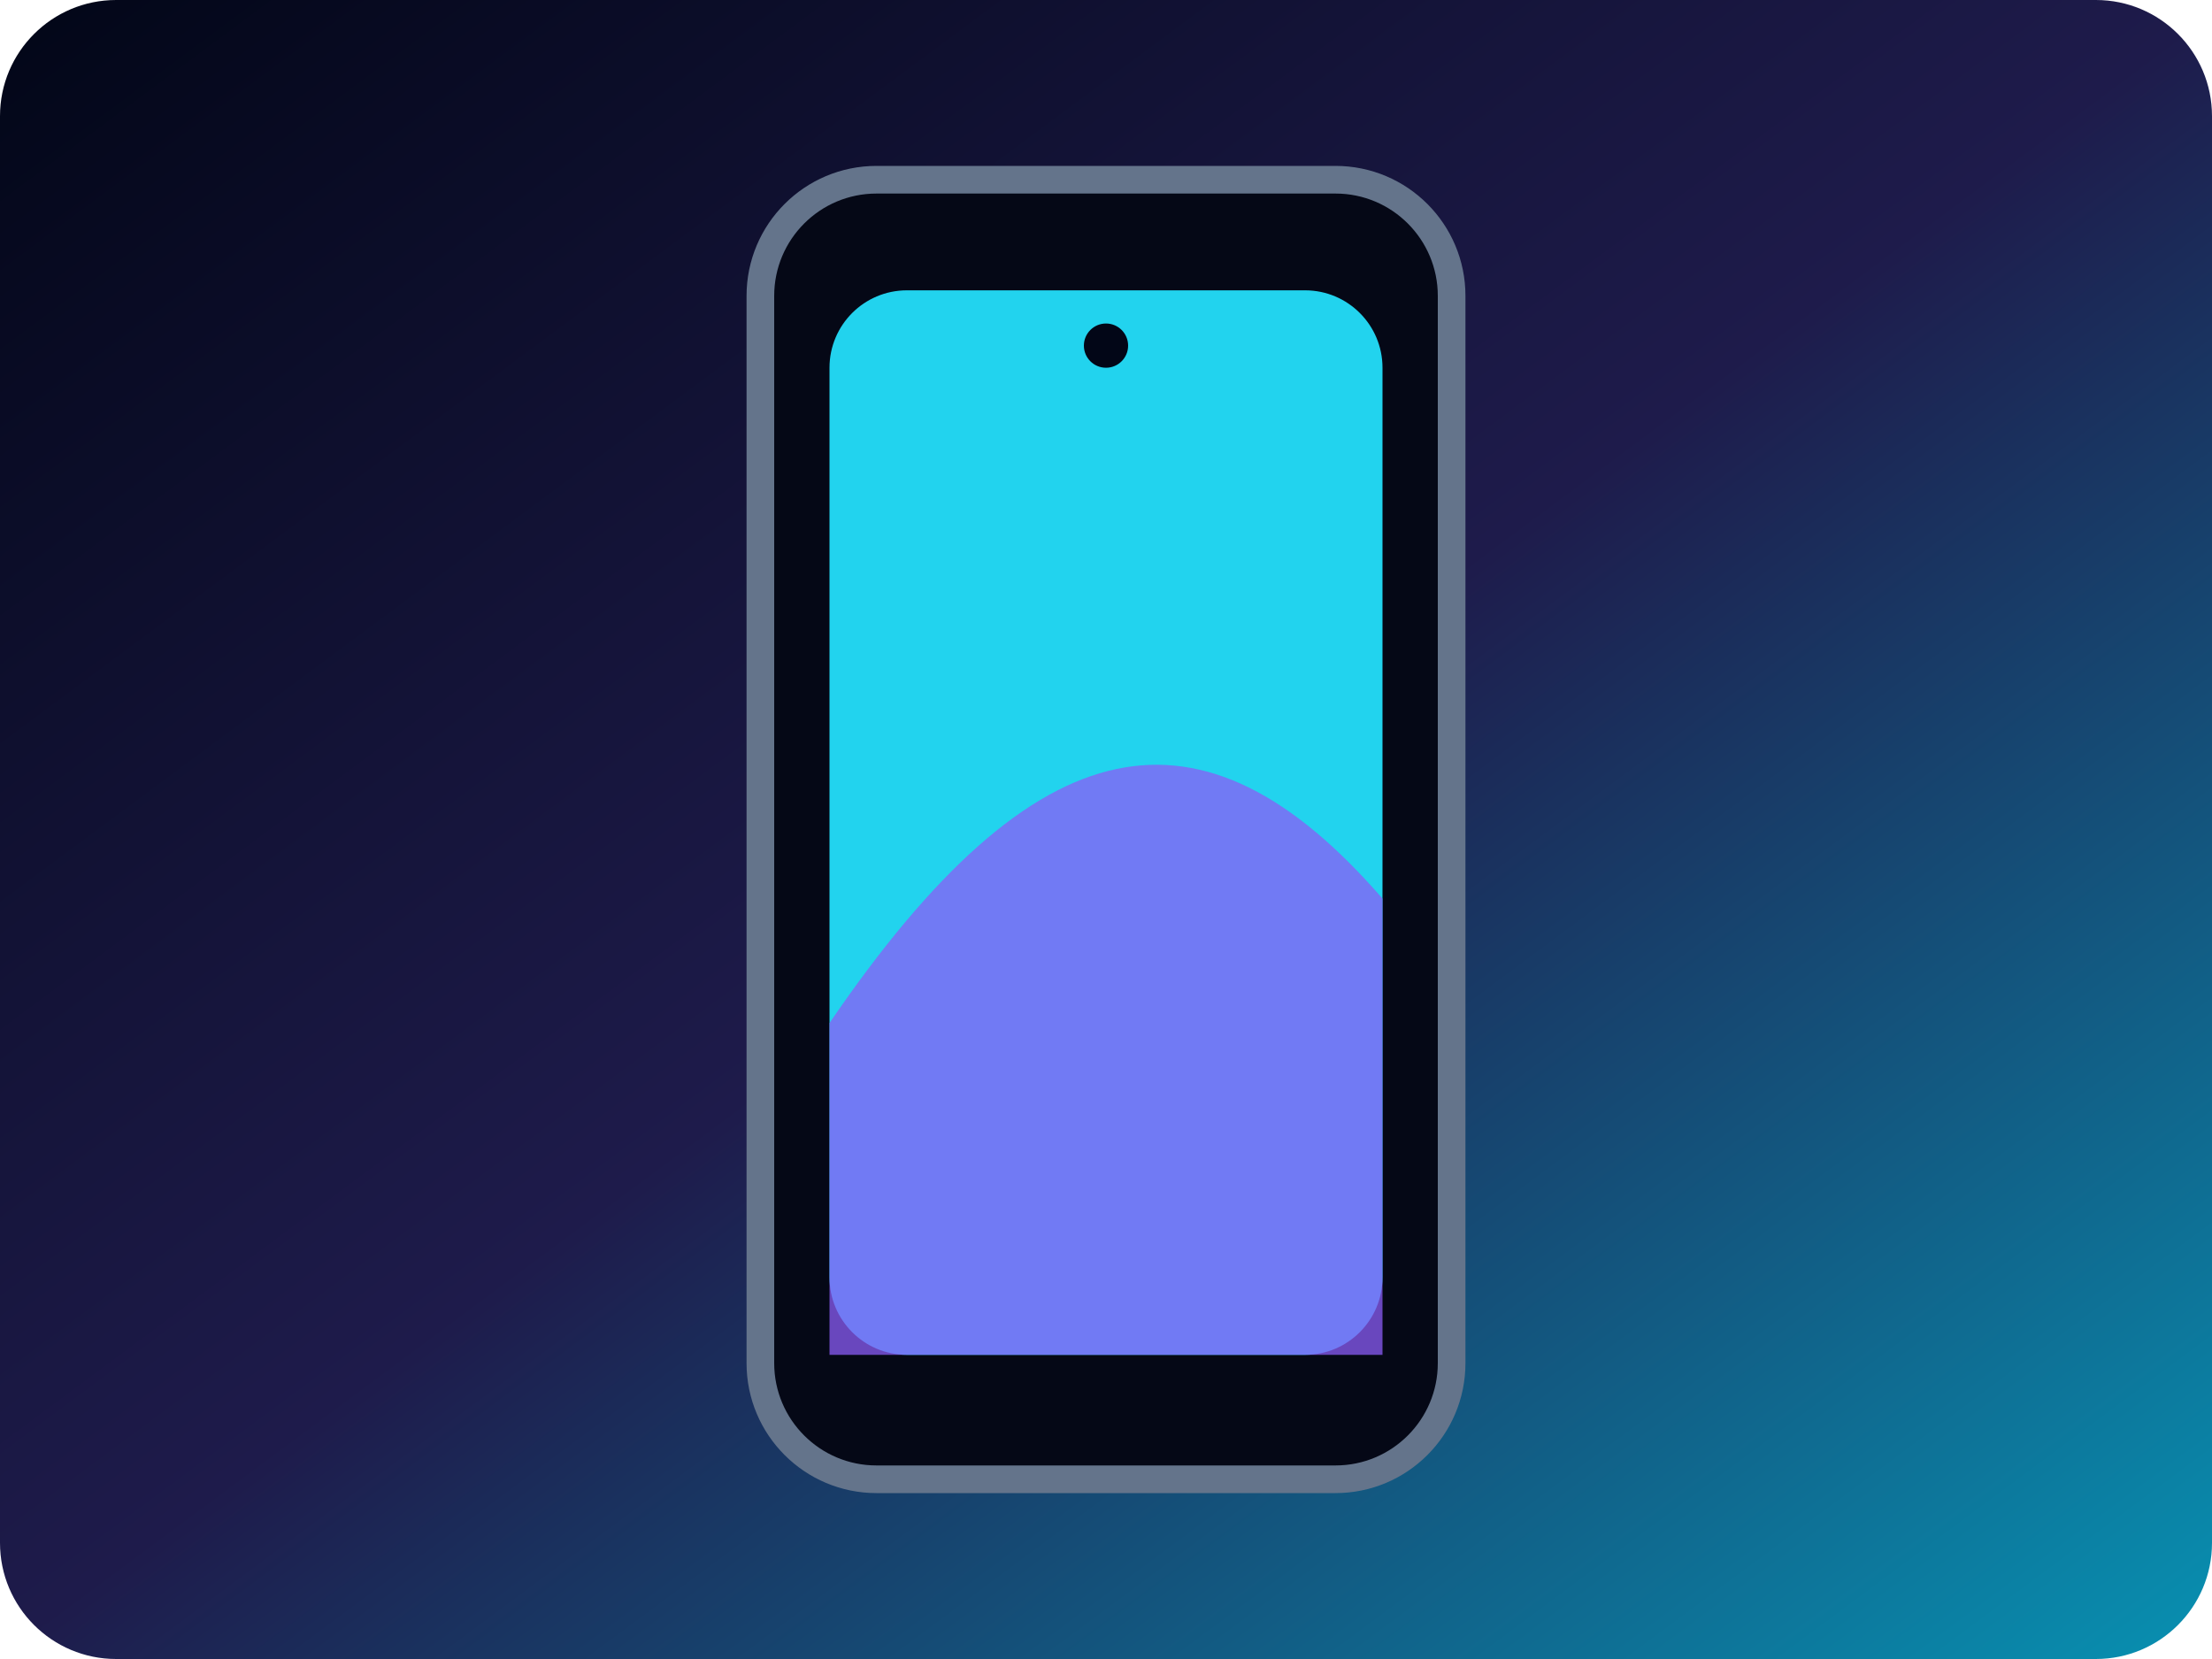
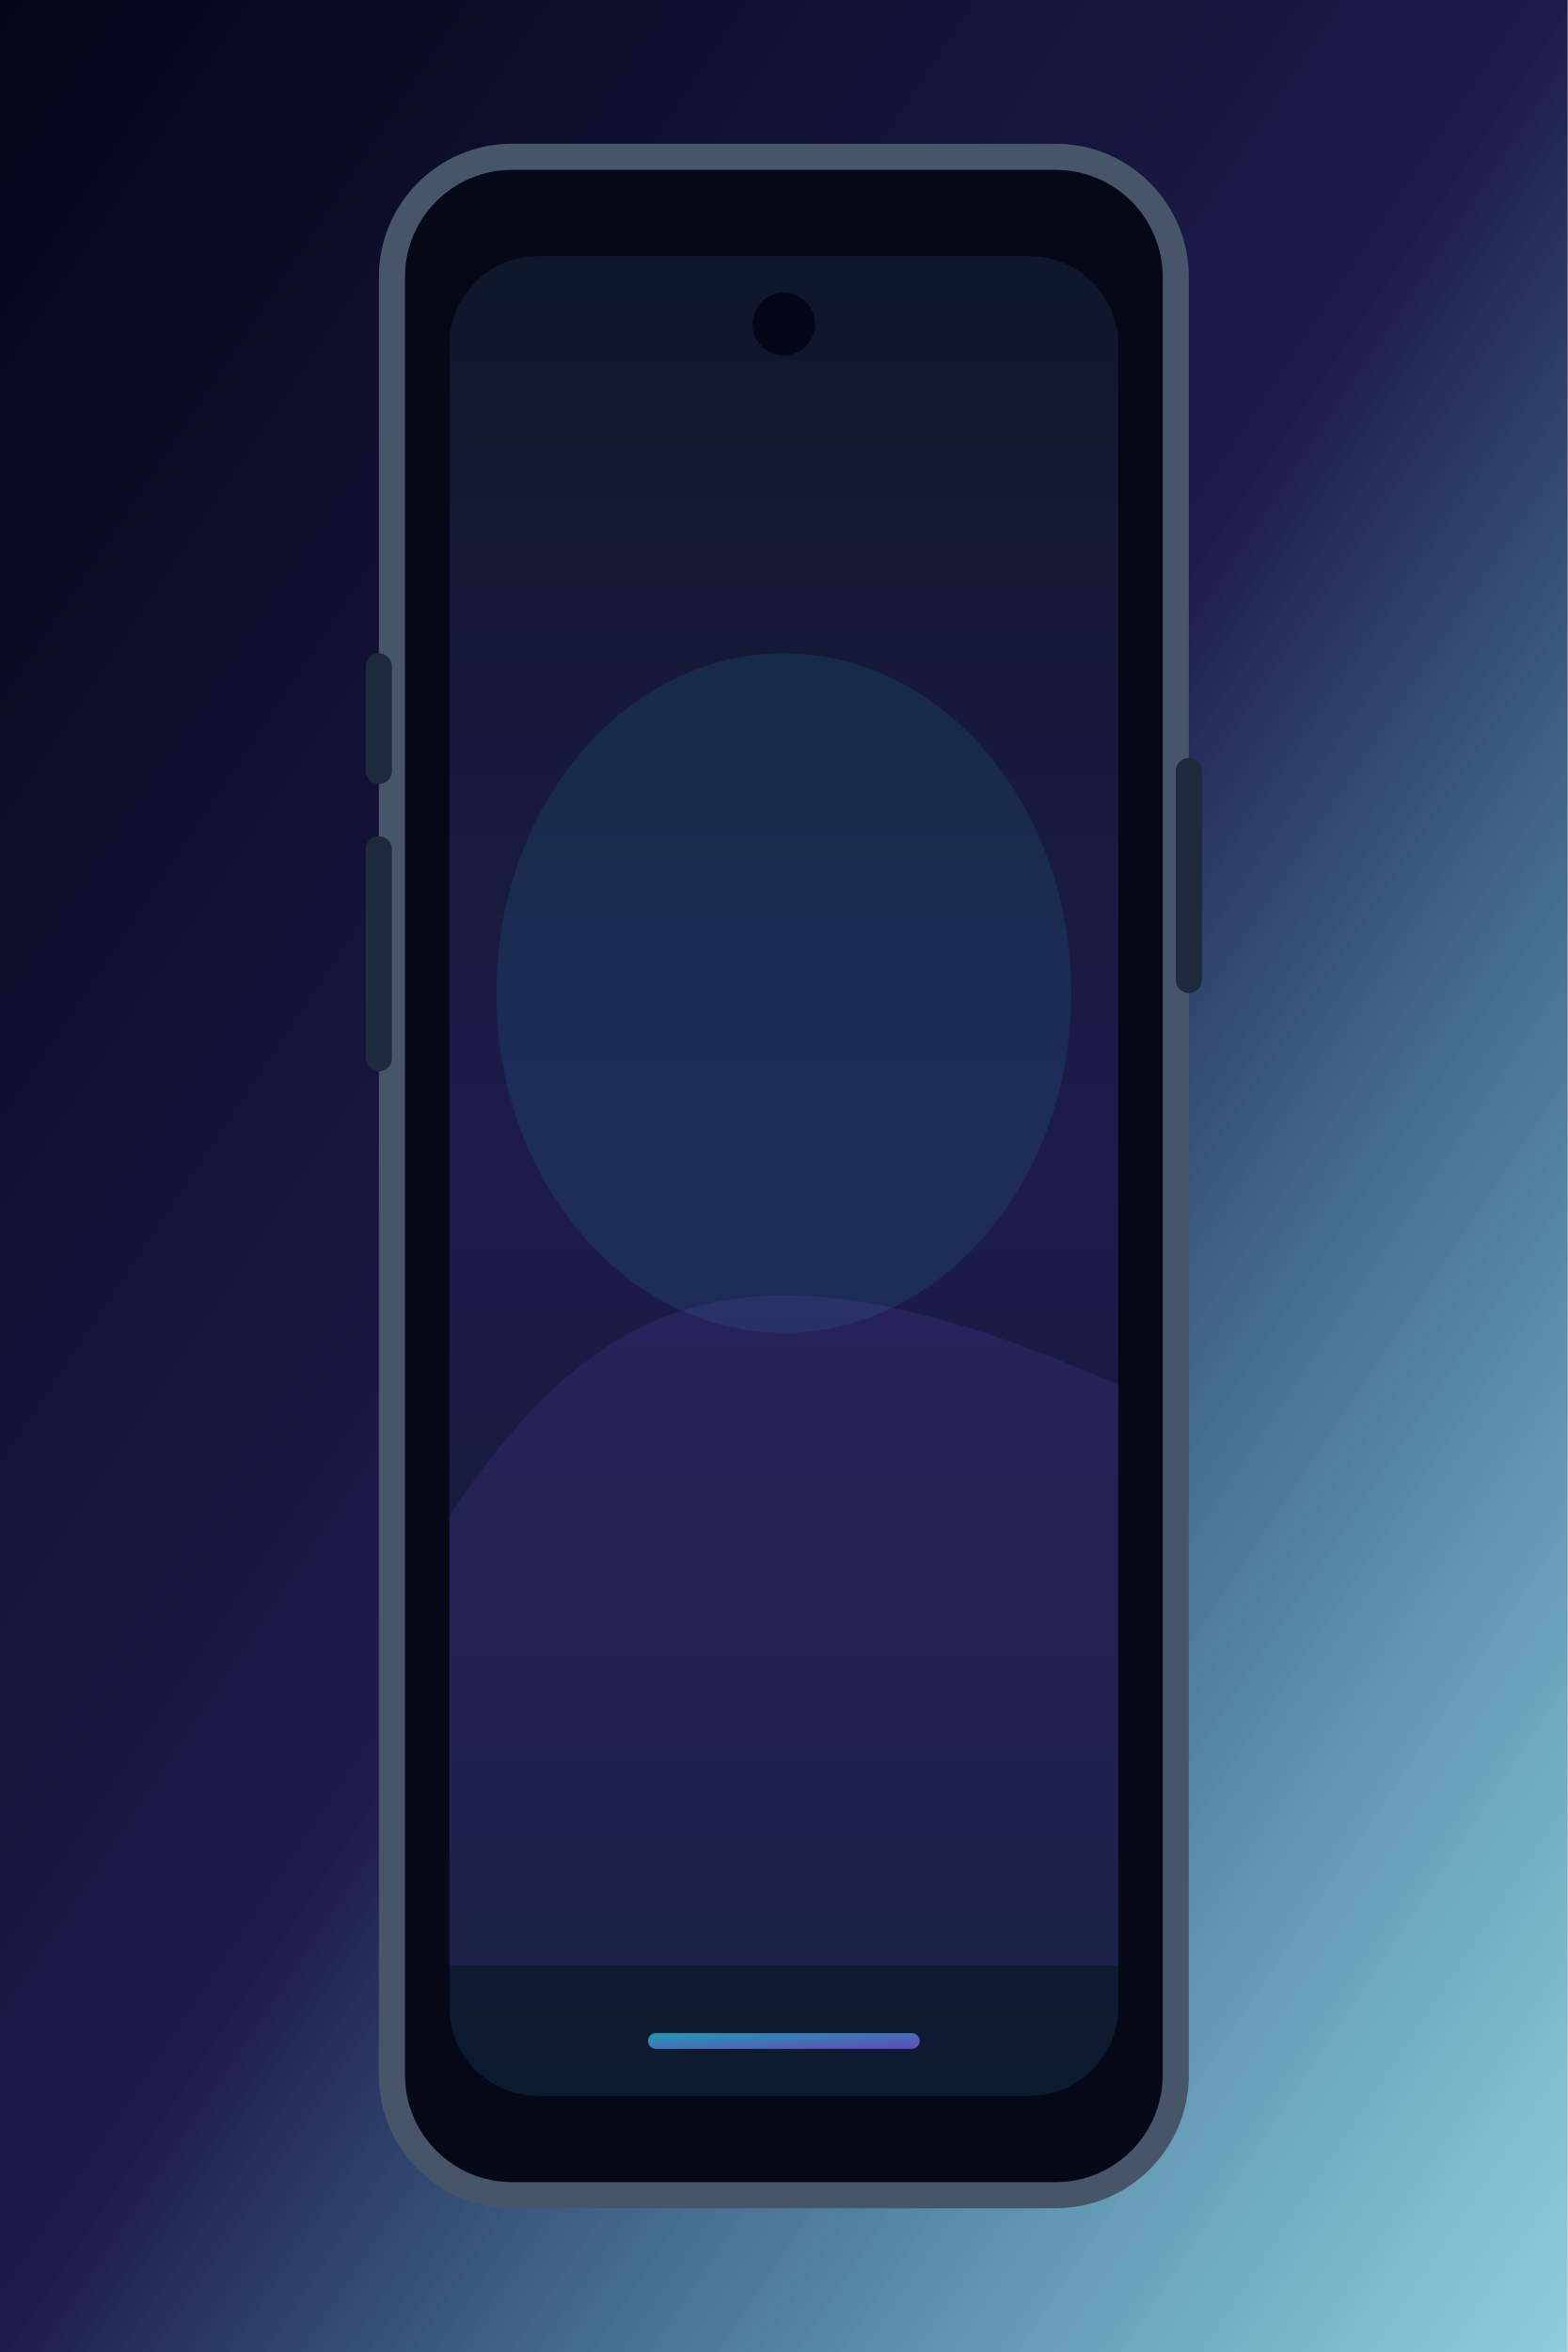
- <svg xmlns="http://www.w3.org/2000/svg" viewBox="0 0 800 600">
+ <svg xmlns="http://www.w3.org/2000/svg" viewBox="0 0 600 900" preserveAspectRatio="xMidYMid slice">
  <defs>
-     <linearGradient id="g" x1="0" x2="1" y1="0" y2="1">
+     <linearGradient id="gbg" x1="0" x2="1" y1="0" y2="1">
      <stop stop-color="#020617" />
      <stop offset=".5" stop-color="#1e1b4b" />
-       <stop offset="1" stop-color="#0891b2" />
+       <stop offset="1" stop-color="#0891b2" stop-opacity=".45" />
+     </linearGradient>
+     <linearGradient id="gscreen" x1="0" x2="0" y1="0" y2="1">
+       <stop stop-color="#0f172a" />
+       <stop offset=".5" stop-color="#1e1b4b" />
+       <stop offset="1" stop-color="#0c1a2e" />
+     </linearGradient>
+     <linearGradient id="gacc" x1="0" x2="1" y1="0" y2="1">
+       <stop stop-color="#22d3ee" />
+       <stop offset="1" stop-color="#8b5cf6" />
    </linearGradient>
  </defs>
-   <rect width="800" height="600" rx="42" fill="url(#g)" />
-   <rect x="275" y="65" width="250" height="470" rx="42" fill="#050816" stroke="#64748b" stroke-width="10" />
-   <rect x="300" y="105" width="200" height="385" rx="28" fill="#22d3ee" />
-   <path d="M300 370c75-110 135-120 200-45v165H300z" fill="#8b5cf6" opacity=".75" />
-   <circle cx="400" cy="125" r="8" fill="#020617" />
+   <rect width="600" height="900" fill="url(#gbg)" />
+   <rect x="150" y="60" width="300" height="780" rx="46" fill="#050816" stroke="#475569" stroke-width="10" />
+   <rect x="172" y="98" width="256" height="704" rx="34" fill="url(#gscreen)" />
+   <circle cx="300" cy="124" r="12" fill="#020617" />
+   <ellipse cx="300" cy="380" rx="110" ry="130" fill="#22d3ee" opacity=".09" />
+   <path d="M172 580 c60-90 120-110 256-50 v222 H172z" fill="#8b5cf6" opacity=".11" />
+   <rect x="248" y="778" width="104" height="6" rx="3" fill="url(#gacc)" opacity=".7" />
+   <rect x="140" y="250" width="10" height="50" rx="5" fill="#1e293b" />
+   <rect x="140" y="320" width="10" height="90" rx="5" fill="#1e293b" />
+   <rect x="450" y="290" width="10" height="90" rx="5" fill="#1e293b" />
</svg>
